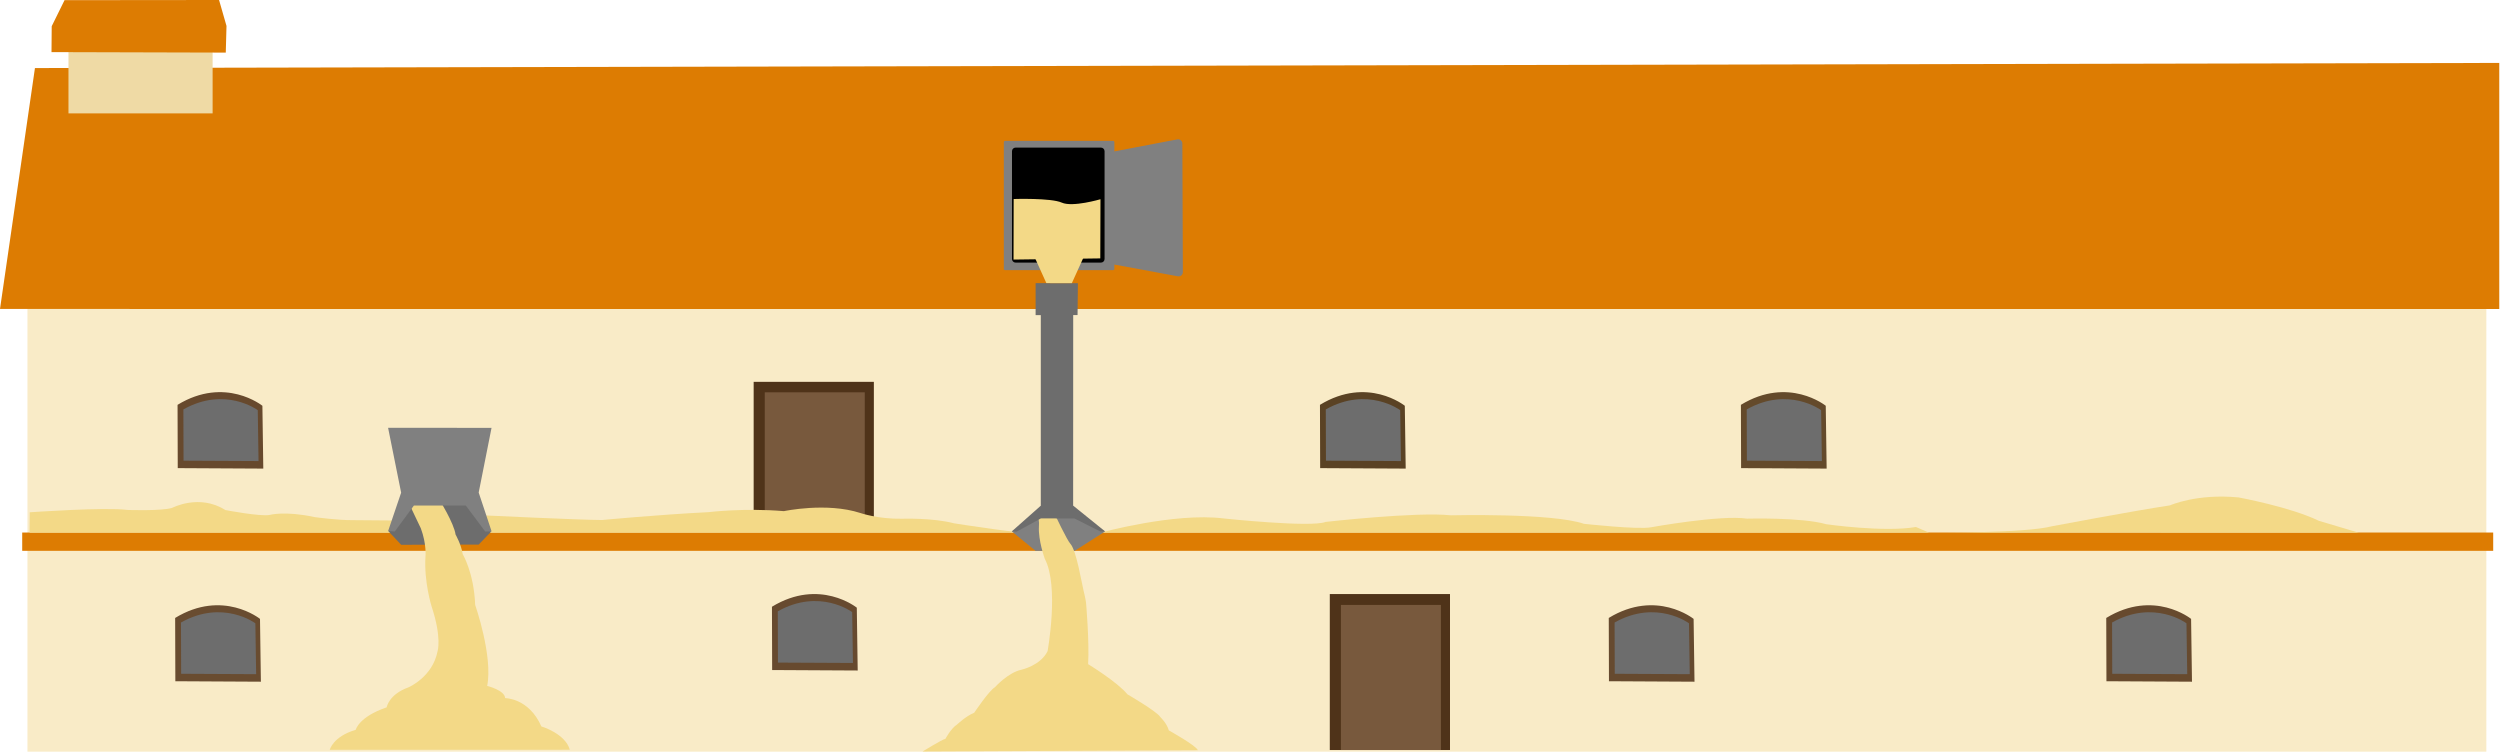
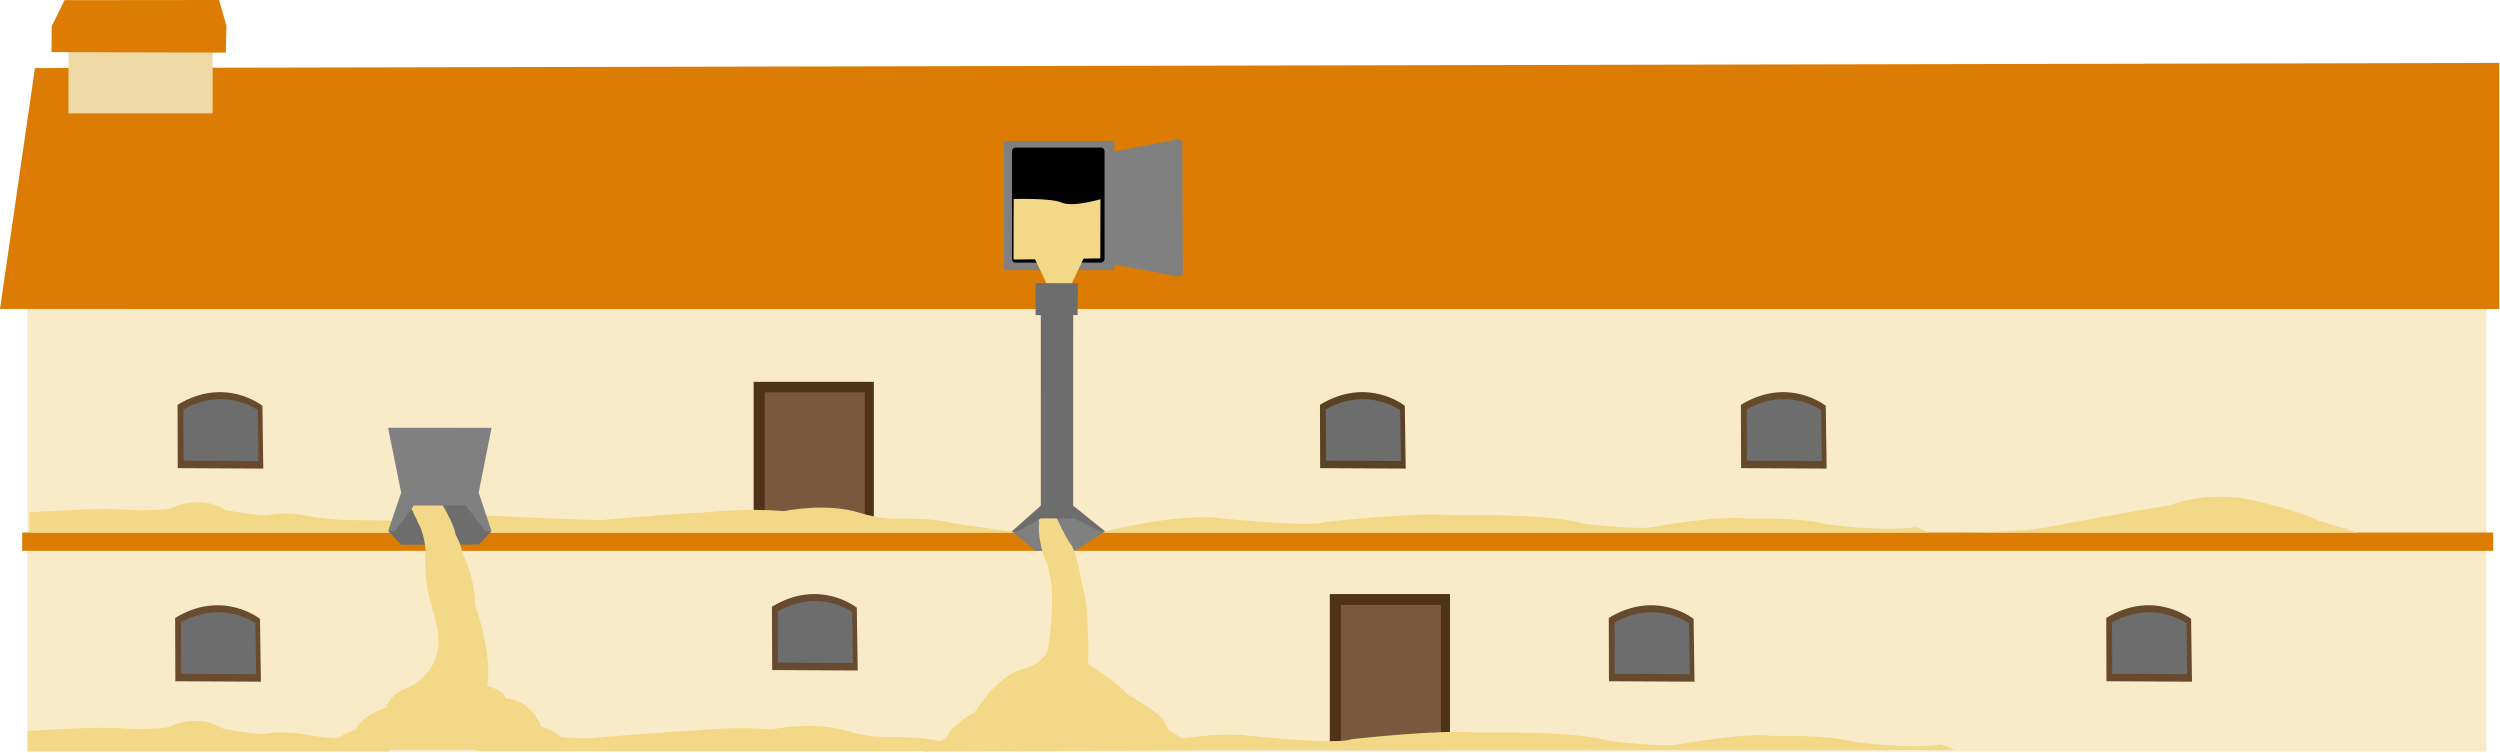
<svg xmlns="http://www.w3.org/2000/svg" width="100%" height="100%" viewBox="0 0 2280 686" version="1.1" xml:space="preserve" style="fill-rule:evenodd;clip-rule:evenodd;stroke-linejoin:round;stroke-miterlimit:2;">
  <g id="building-wrapper">
    <g id="kiln-tower-scene">
      <rect id="walls" x="25.032" y="273.315" width="2242.508" height="412.21" style="fill:#f9ebc7;" />
      <path id="roof" d="M2279.341,57.389l0,224.419l-2279.341,-0.032l31.869,-219.703l2247.472,-4.683Z" style="fill:#dd7c02;" />
      <rect id="_2nd-floor" x="20.257" y="485.672" width="2253.542" height="16.684" style="fill:#dd7c02;" />
      <rect id="chimney-stack" x="62.447" y="43.493" width="131.455" height="59.919" style="fill:#efdaa5;" />
      <path id="chimney-stack-roof" d="M58.867,0.144l140.912,-0.144l6.789,23.647l-0.658,24.326l-158.934,-0.453l0.185,-23.606l11.707,-23.771Z" style="fill:#dd7c02;" />
      <g id="upper-door">
        <path id="door-frame" d="M1016.306,129.626l0,115.622c0,0.624 -0.506,1.129 -1.129,1.129l-98.564,0c-0.624,-0 -1.129,-0.506 -1.129,-1.129l0,-115.622c-0,-0.624 0.506,-1.129 1.129,-1.129l98.564,0c0.624,0 1.129,0.506 1.129,1.129Z" style="fill:#808080;" />
        <path id="black-door-hole" d="M1007.36,137.888l0,98.319c-0,1.814 -1.471,3.284 -3.284,3.284l-77.854,0c-1.814,-0 -3.284,-1.471 -3.284,-3.284l0,-98.319c-0,-1.814 1.471,-3.284 3.284,-3.284l77.854,0c1.814,-0 3.284,1.471 3.284,3.284Z" />
        <path d="M1015.294,138.252l58.442,-11.15c1.128,-0.215 2.292,0.083 3.178,0.813c0.886,0.73 1.401,1.816 1.405,2.964l0.444,117.303c0.004,1.149 -0.504,2.241 -1.386,2.977c-0.882,0.737 -2.047,1.042 -3.177,0.833l-58.759,-10.88c-1.828,-0.338 -3.155,-1.931 -3.157,-3.79l-0.127,-95.273c-0.002,-1.855 1.315,-3.449 3.137,-3.797Z" style="fill:#808080;" />
      </g>
      <g id="window7">
        <path d="M162.101,426.932l-0.176,-57.725c43.465,-26.523 77.383,0.863 77.383,0.863l0.815,57.293l-78.022,-0.431Z" style="fill:#67492d;" />
        <path d="M167.395,420.133l-0.154,-46.75c38.103,-21.481 67.837,0.699 67.837,0.699l0.714,46.401l-68.398,-0.349Z" style="fill:#6d6d6d;" />
      </g>
      <g id="window6">
        <path d="M159.913,621.287l-0.176,-57.725c43.465,-26.523 77.383,0.863 77.383,0.863l0.815,57.293l-78.022,-0.431Z" style="fill:#694c30;" />
        <path d="M165.207,614.488l-0.154,-46.75c38.103,-21.481 67.837,0.699 67.837,0.699l0.714,46.401l-68.398,-0.349Z" style="fill:#6d6d6d;" />
      </g>
      <g id="window5">
        <path d="M704.198,611.072l-0.176,-57.725c43.465,-26.523 77.383,0.863 77.383,0.863l0.815,57.293l-78.022,-0.431Z" style="fill:#674a2f;" />
        <path d="M709.492,604.273l-0.154,-46.75c38.103,-21.481 67.837,0.699 67.837,0.699l0.714,46.401l-68.398,-0.349Z" style="fill:#6d6d6d;" />
      </g>
      <g id="window4">
        <path d="M1467.366,621.287l-0.176,-57.725c43.465,-26.523 77.383,0.863 77.383,0.863l0.815,57.293l-78.022,-0.431Z" style="fill:#664a2f;" />
        <path d="M1472.659,614.488l-0.154,-46.75c38.103,-21.481 67.837,0.699 67.837,0.699l0.714,46.401l-68.398,-0.349Z" style="fill:#6d6d6d;" />
      </g>
      <g id="window3">
        <path d="M1921.071,621.287l-0.176,-57.725c43.465,-26.523 77.383,0.863 77.383,0.863l0.815,57.293l-78.022,-0.431Z" style="fill:#674a2e;" />
        <path d="M1926.364,614.488l-0.154,-46.75c38.103,-21.481 67.837,0.699 67.837,0.699l0.714,46.401l-68.398,-0.349Z" style="fill:#6d6d6d;" />
      </g>
      <g id="door2">
        <rect x="687.336" y="348.238" width="109.625" height="136.885" style="fill:#4f3319;" />
        <rect x="697.463" y="357.789" width="91.203" height="127.334" style="fill:#78593d;" />
      </g>
      <g id="door1">
        <rect x="1212.773" y="541.779" width="109.625" height="142.237" style="fill:#4f3319;" />
        <rect x="1222.901" y="551.703" width="91.203" height="132.313" style="fill:#78593d;" />
      </g>
      <g id="window2">
        <path d="M1203.98,426.932l-0.176,-57.725c43.465,-26.523 77.383,0.863 77.383,0.863l0.815,57.293l-78.022,-0.431Z" style="fill:#5a4224;" />
        <path d="M1209.274,420.133l-0.154,-46.75c38.103,-21.481 67.837,0.699 67.837,0.699l0.714,46.401l-68.398,-0.349Z" style="fill:#6d6d6d;" />
      </g>
      <g id="window1">
        <path d="M1587.88,426.932l-0.176,-57.725c43.465,-26.523 77.383,0.863 77.383,0.863l0.815,57.293l-78.022,-0.431Z" style="fill:#644a2b;" />
        <path d="M1593.174,420.133l-0.154,-46.75c38.103,-21.481 67.837,0.699 67.837,0.699l0.714,46.401l-68.398,-0.349Z" style="fill:#6d6d6d;" />
      </g>
    </g>
    <g id="grain-pile">
+       <path id="grain-pile6" d="M356.376,674.15l-1.525,11.145l-329.82,0l0.158,-18.617c0,0 69.231,-4.839 89.178,-2.137c0,0 31.215,1.116 40.692,-1.898c0,0 24.821,-13.078 48.524,1.989c0,0 31.861,6.096 40.355,4.468c0,0 13.759,-3.961 41.579,2.051c0,0 21.062,2.836 33.9,2.693l36.959,0.306Z" style="fill:#f3d987;" />
      <path id="grain-pile4" d="M358.303,474.675l-1.525,11.145l-329.82,0l0.158,-18.617c0,0 69.231,-4.839 89.178,-2.137c0,0 31.215,1.116 40.692,-1.898c0,0 24.821,-13.078 48.524,1.989c0,0 31.861,6.096 40.355,4.468c0,0 13.759,-3.961 41.579,2.051c0,0 21.062,2.836 33.9,2.693l36.959,0.306Z" style="fill:#f3d987;" />
      <path id="grain-pile3" d="M1003.67,485.819c0,0 67.461,-18.56 112.076,-13.021c0,0 79.989,8.497 93.203,3.188c0,0 82.782,-9.385 114.288,-6.026c0,0 92.121,-2.272 121.303,7.74c0,0 49.97,5.538 61.364,3.153c0,0 63.286,-11.463 87.388,-7.848c0,0 50.003,-1.368 72.244,5.085c0,0 52.852,7.572 81.784,2.523l12.047,5.207l-755.698,0Z" style="fill:#f3d987;" />
+       <path id="grain-pile7" d="M1027.119,684.016c0,0 67.461,-18.56 112.076,-13.021c0,0 79.989,8.497 93.203,3.188c0,0 82.782,-9.385 114.288,-6.026c0,0 92.121,-2.272 121.303,7.74c0,0 49.97,5.538 61.364,3.153c0,0 63.286,-11.463 87.388,-7.848c0,0 50.003,-1.368 72.244,5.085c0,0 52.852,7.572 81.784,2.523l12.047,5.207l-755.698,0Z" style="fill:#f3d987;" />
      <path id="grain-pile2" d="M1764.691,485.697c0,0 82.386,0.633 106.843,-5.779c0,0 74.19,-14.017 107.459,-19.024c0,0 24.39,-10.941 62.602,-7.24c0,0 47.226,8.677 73.269,21.361l36.405,10.803l-386.578,-0.122Z" style="fill:#f3d987;" />
      <path id="grain-pile1" d="M943.846,485.819l-498.536,0l-2.883,-15.753c0,0 84.028,4.023 106.538,4.196c0,0 51.612,-4.894 97.232,-7.179c0,0 32.336,-3.998 68.754,-0.918c0,0 38.808,-8.32 69.737,1.705c0,0 15.977,5.589 37.785,5.212c0,0 28.502,-0.934 47.518,4.163c0,0 70.334,11.168 73.856,8.574Z" style="fill:#f3d987;" />
+       <path id="grain-pile5" d="M932.631,684.904l-498.536,0l-2.883,-15.753c0,0 84.028,4.023 106.538,4.196c0,0 51.612,-4.894 97.232,-7.179c0,0 32.336,-3.998 68.754,-0.918c0,0 38.808,-8.32 69.737,1.705c0,0 15.977,5.589 37.785,5.212c0,0 28.502,-0.934 47.518,4.163c0,0 70.334,11.168 73.856,8.574Z" style="fill:#f3d987;" />
    </g>
    <g id="hopper">
      <path id="hopper-2" d="M354.275,484.538l22.913,-27.555l48.16,-1.692l22.523,29.647l-11.305,11.716l-70.7,0.2l-11.591,-12.315Z" style="fill:#6d6d6d;" />
      <path id="grain-1floor-left" d="M371.849,456.772l28.449,-1.846c0,0 13.83,22.314 15.18,32.572c0,0 5.307,9.327 6.484,17.832c0,0 10.257,16.866 11.395,46.359c0,0 16.314,46.624 10.955,73.857c0,0 16.17,3.992 16.366,11.147c0,0 21.612,-0.218 33.027,25.795c0,0 21.862,6.435 25.975,21.298l-218.943,0.027c0,0 2.927,-12.121 23.687,-18.229c0,0 2.575,-11.736 28.209,-20.491c0,0 1.905,-11.764 19.757,-18.175c0,0 22.102,-9.275 26.675,-33.011c0,0 3.996,-12.253 -5.356,-40.523c0,0 -7.23,-22.775 -5.653,-46.124c0,0 1.08,-11.047 -4.253,-25.418l-11.954,-25.071Z" style="fill:#f3d987;" />
      <path id="hopper1" d="M353.96,484.327l11.882,-35.019l-11.901,-59.129l94.347,0.007l-11.723,59.032l11.809,35.496l-5.874,-0.002l-17.676,-23.647l-47.327,-0.036l-17.431,23.667l-6.105,-0.369Z" style="fill:#808080;" />
    </g>
    <path id="chute2" d="M922.777,484.659l25.293,-12.654l32.168,-0.617l27.556,13.336l-27.798,17.684l-35.578,-0.017l-21.641,-17.732Z" style="fill:#808080;" />
    <path id="grain-1floor-central" d="M962.19,469.475c0,0 10.961,23.172 13.967,26.418c5.547,5.99 10.436,36.387 12.109,43.04c1.673,6.653 2.196,10.647 2.196,10.647c0,0 3.097,34.797 1.913,56.139c0,0 26.483,16.097 35.878,27.532c0,0 26.978,15.642 29.905,20.63c0,0 6.099,5.793 7.799,12.226c0,0 25.263,14.037 26.448,18.097l-251.051,1.185c0,0 17.644,-10.893 20.923,-11.631c0,0 4.908,-9.425 10.591,-13.03c0,0 7.707,-7.448 15.653,-10.762c0,0 13.36,-20.052 18.9,-23.267c0,0 11.963,-13.377 24.106,-15.905c0,0 17.602,-3.842 23.89,-17.017c0,0 10.703,-59.123 -2.581,-84.177c0,0 -6.099,-16.8 -5.336,-29.516c0,0 0.532,-5.718 -0.818,-7.355l15.508,-3.253Z" style="fill:#f3d987;" />
    <path id="chute" d="M944.486,258.24l38.575,0.033l-0.34,29.053c0,0 -3.955,0.003 -3.959,-0.008c-0.004,-0.01 -0.057,173.805 -0.057,173.805l29.234,23.593l-4.466,-0.011l-23.608,-11.841l-30.535,-0.097l-22.085,12.065l-4.507,-0.185l26.463,-23.45l0.017,-173.763l-4.742,-0.039l0.009,-29.156Z" style="fill:#6d6d6d;" />
    <path id="grain2" d="M924.465,181.497c0,0 34.063,-1.123 43.877,3.293c9.814,4.416 35.291,-3.095 35.291,-3.095l-0.17,53.962l-79.121,1.078l0.122,-55.238Z" style="fill:#f3d987;" />
-     <path id="grain1" d="M942.639,232.504l46.555,0.028l-11.654,25.668l-23.277,-0.014l-11.623,-25.682Z" style="fill:#f3d987;" />
+     <path id="grain1" d="M942.638,233.663l46.555,0.028l-11.654,24.509l-23.277,-0.014l-11.624,-24.523Z" style="fill:#f3d987;" />
  </g>
</svg>
